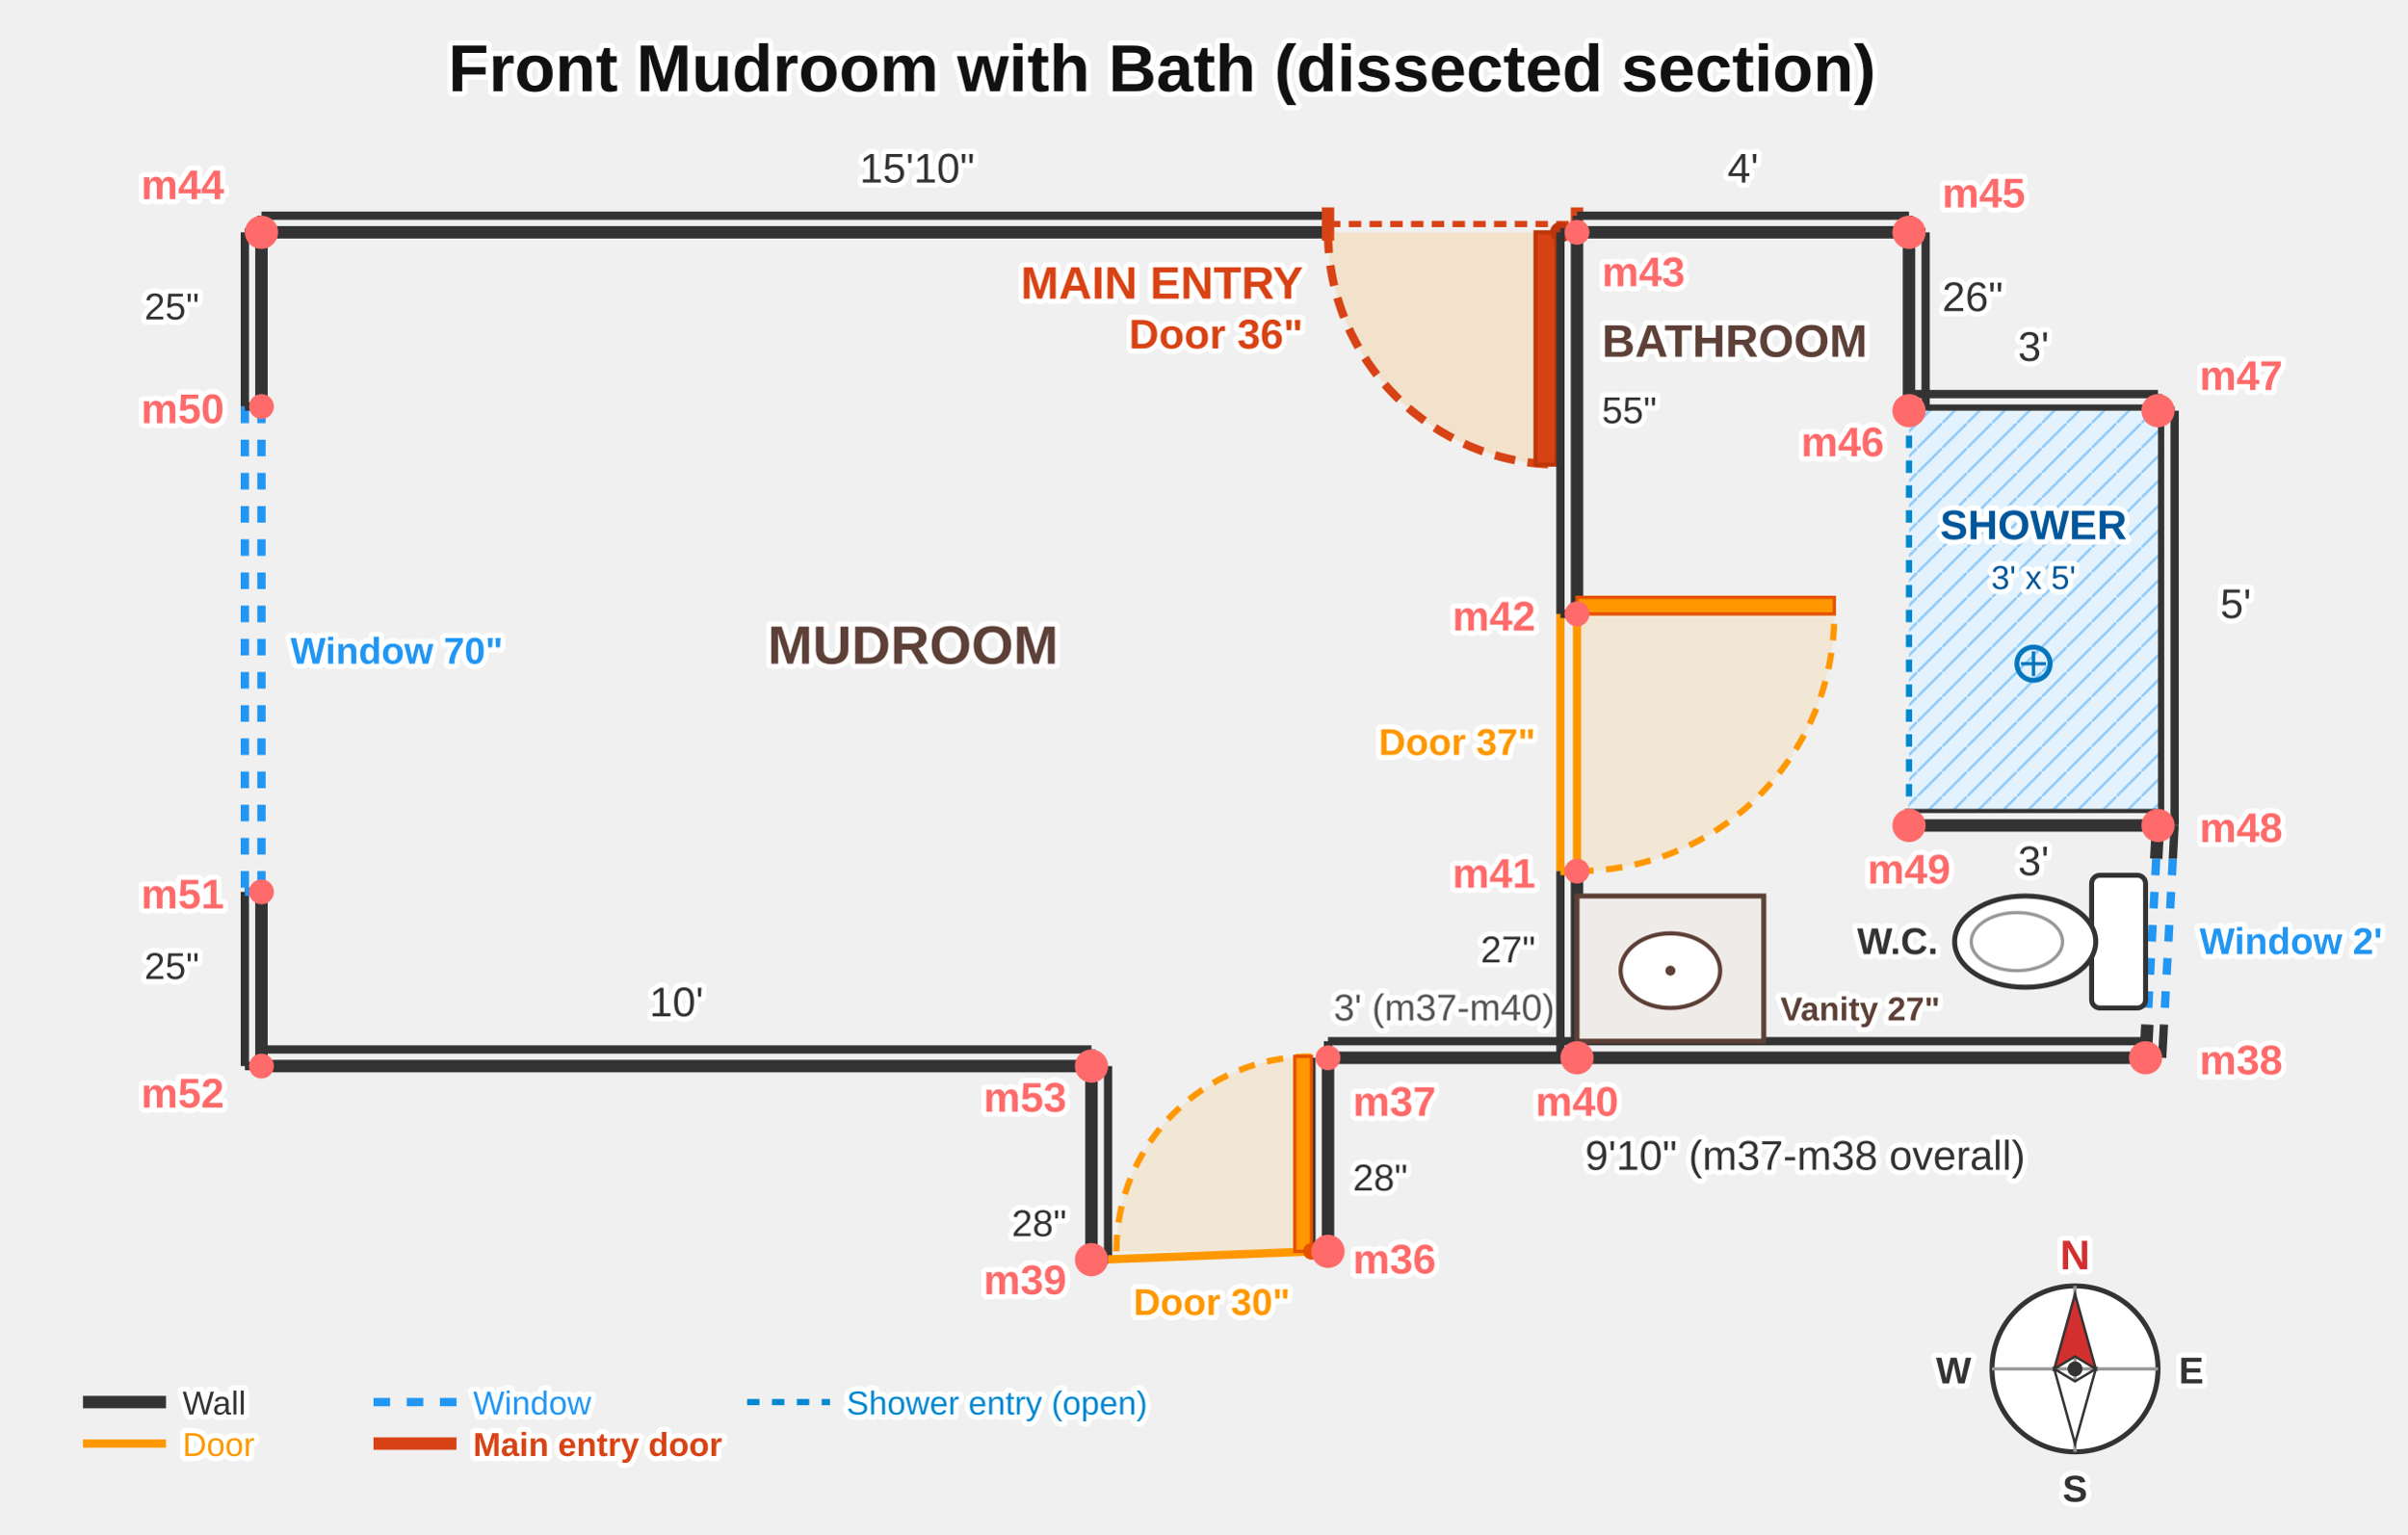
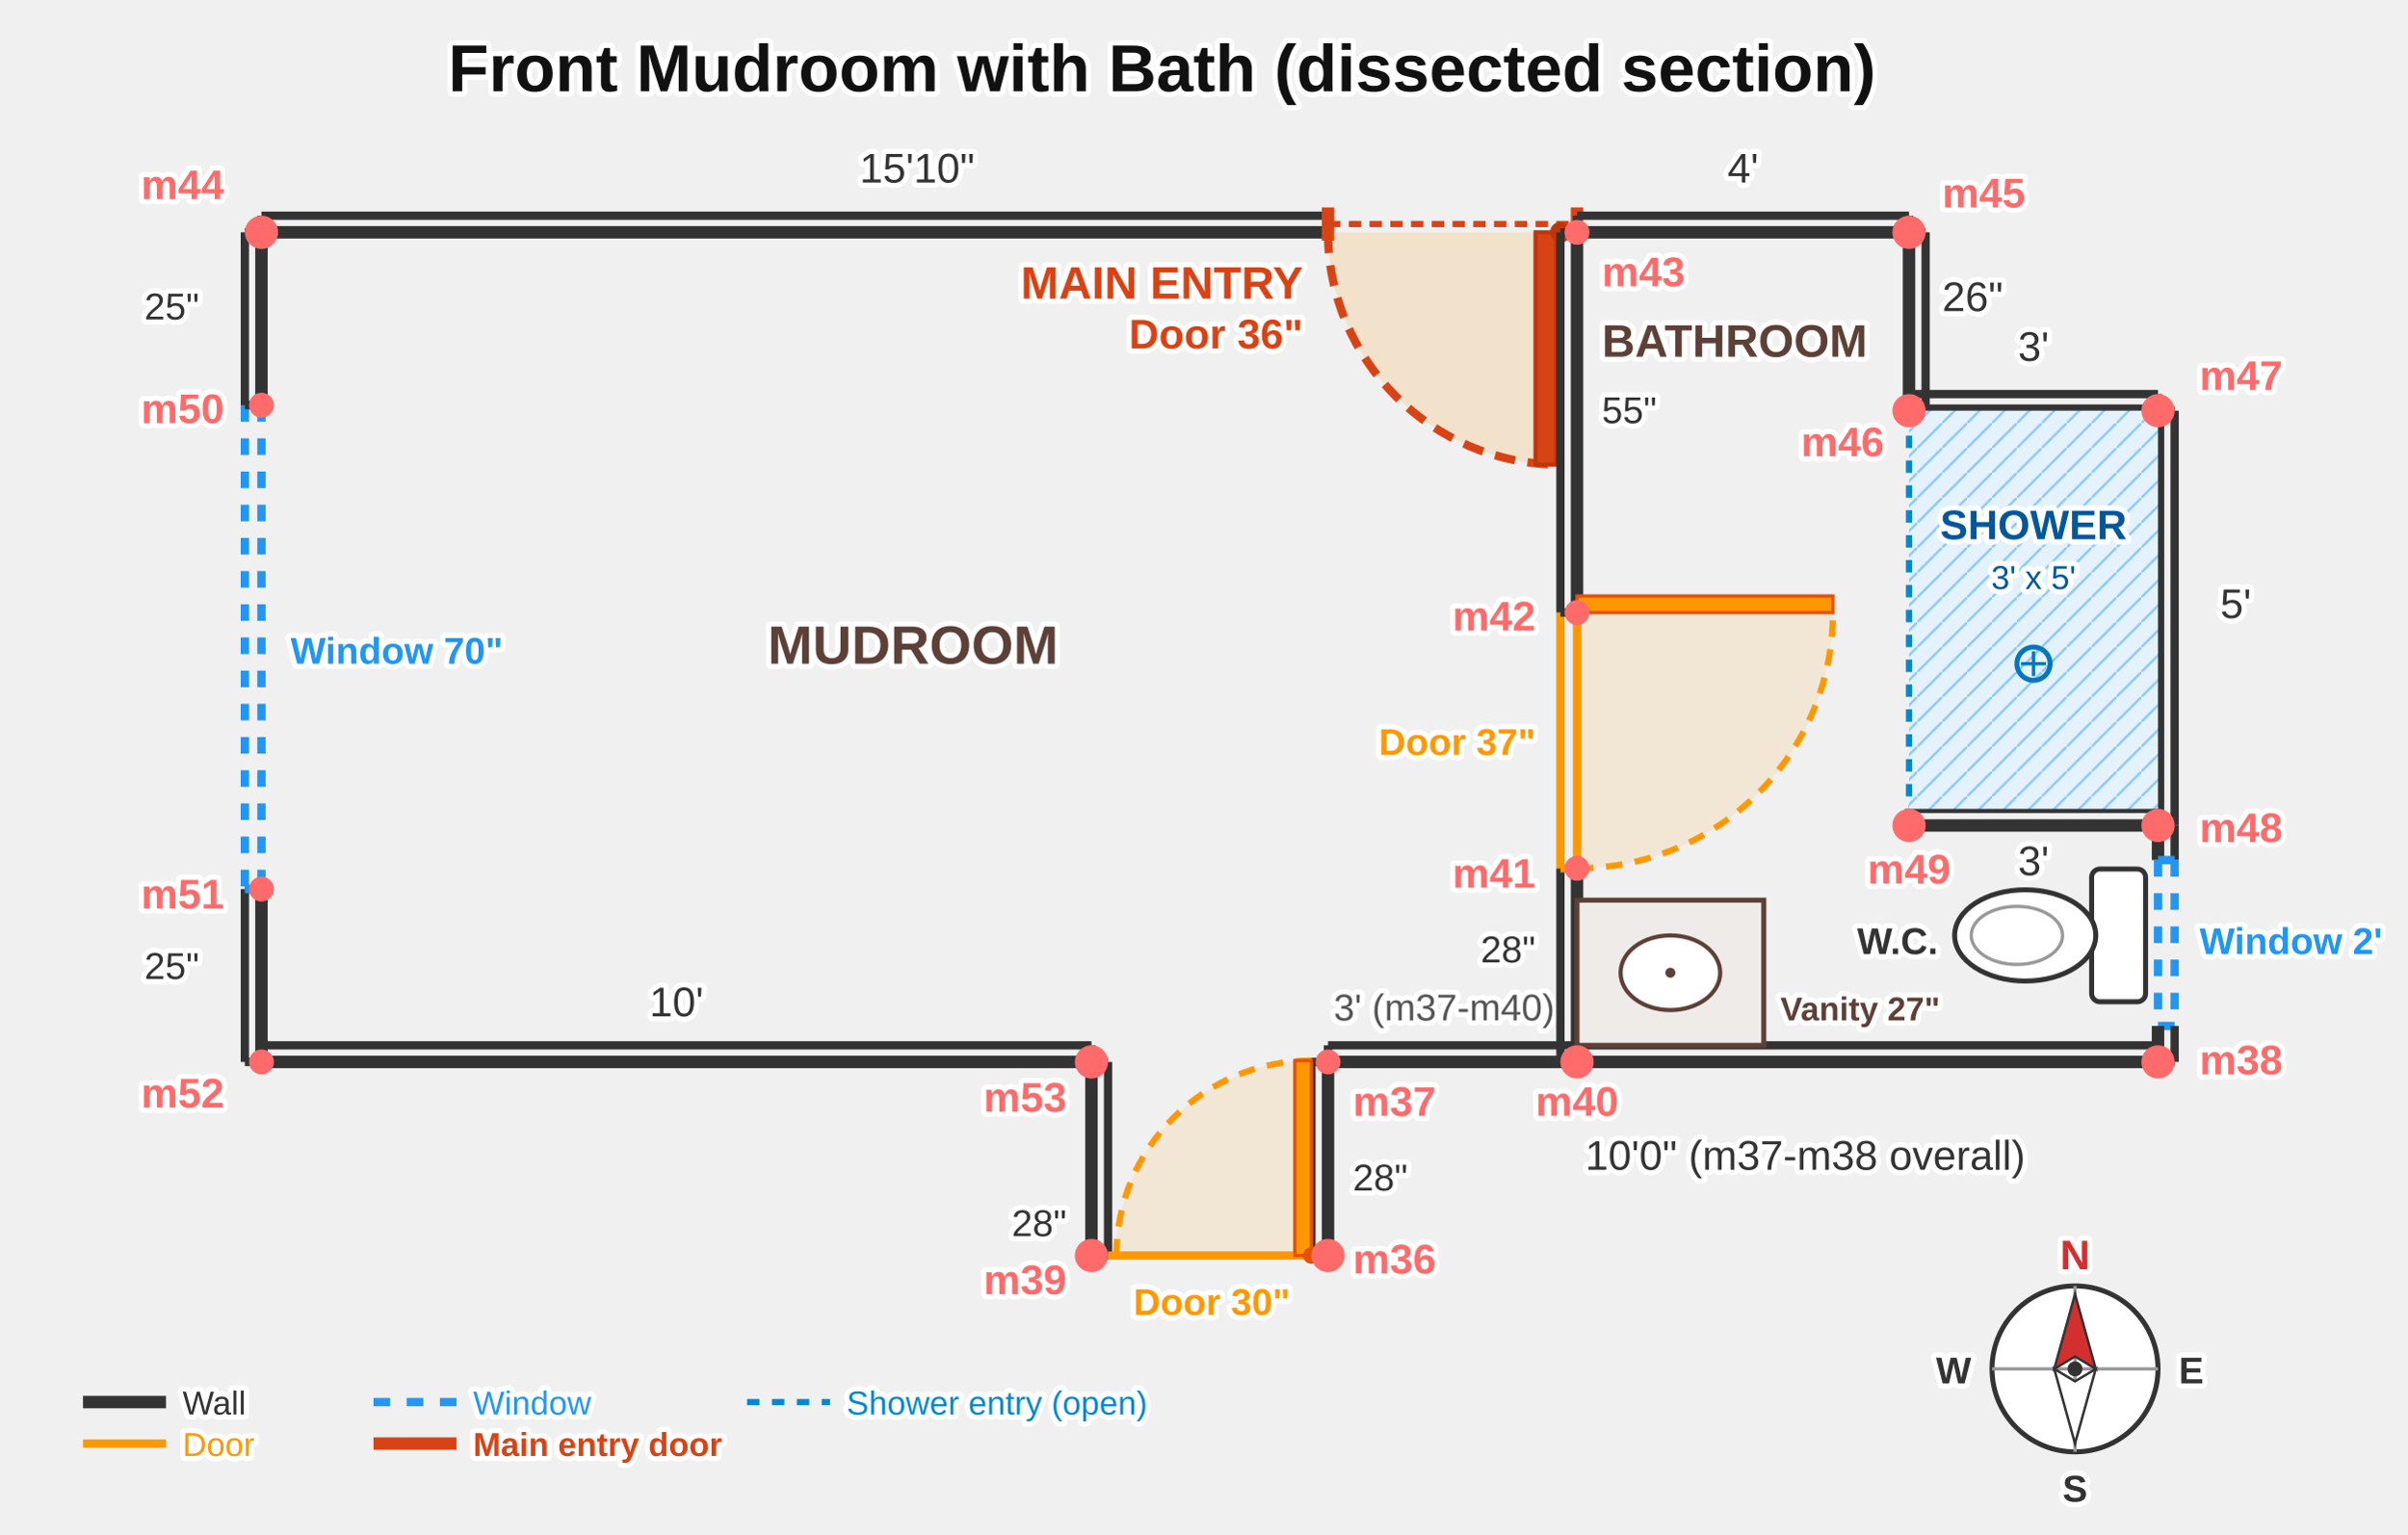
<svg xmlns="http://www.w3.org/2000/svg" viewBox="-30 -720 580 370" width="1160" height="740" style="background:#fff;font-family:Arial,Helvetica,sans-serif;">
  <style>text{paint-order:stroke;stroke:#fff;stroke-width:2.5px;stroke-linejoin:round;}</style>
  <text x="250" y="-698" font-size="16" font-weight="bold" text-anchor="middle" fill="#111">Front Mudroom with Bath (dissected section)</text>
-   <line x1="33" y1="-463" x2="233" y2="-463" stroke="#333" stroke-width="3" />
-   <line x1="33" y1="-467" x2="233" y2="-467" stroke="#333" stroke-width="2" />
-   <line x1="33" y1="-463" x2="33" y2="-467" stroke="#333" stroke-width="2" />
-   <line x1="233" y1="-463" x2="233" y2="-467" stroke="#333" stroke-width="2" />
+   <line x1="33" y1="-464" x2="233" y2="-464" stroke="#333" stroke-width="3" />
+   <line x1="33" y1="-468" x2="233" y2="-468" stroke="#333" stroke-width="2" />
+   <line x1="33" y1="-464" x2="33" y2="-468" stroke="#333" stroke-width="2" />
+   <line x1="233" y1="-464" x2="233" y2="-468" stroke="#333" stroke-width="2" />
  <text x="133" y="-475" font-size="10" fill="#333" text-anchor="middle">10'</text>
-   <line x1="33" y1="-505" x2="33" y2="-463" stroke="#333" stroke-width="3" />
-   <line x1="29" y1="-505" x2="29" y2="-463" stroke="#333" stroke-width="2" />
-   <line x1="33" y1="-505" x2="29" y2="-505" stroke="#333" stroke-width="2" />
-   <line x1="33" y1="-463" x2="29" y2="-463" stroke="#333" stroke-width="2" />
+   <line x1="33" y1="-505.67" x2="33" y2="-464" stroke="#333" stroke-width="3" />
+   <line x1="29" y1="-505.67" x2="29" y2="-464" stroke="#333" stroke-width="2" />
+   <line x1="33" y1="-505.67" x2="29" y2="-505.67" stroke="#333" stroke-width="2" />
+   <line x1="33" y1="-464" x2="29" y2="-464" stroke="#333" stroke-width="2" />
  <text x="18" y="-484" font-size="9" fill="#333" text-anchor="end">25"</text>
-   <line x1="33" y1="-622" x2="33" y2="-505" stroke="#2196F3" stroke-width="2" stroke-dasharray="4,4" />
-   <line x1="29" y1="-622" x2="29" y2="-505" stroke="#2196F3" stroke-width="2" stroke-dasharray="4,4" />
-   <line x1="33" y1="-622" x2="29" y2="-622" stroke="#2196F3" stroke-width="2" />
-   <line x1="33" y1="-505" x2="29" y2="-505" stroke="#2196F3" stroke-width="2" />
+   <line x1="33" y1="-622.33" x2="33" y2="-505.67" stroke="#2196F3" stroke-width="2" stroke-dasharray="4,4" />
+   <line x1="29" y1="-622.33" x2="29" y2="-505.67" stroke="#2196F3" stroke-width="2" stroke-dasharray="4,4" />
+   <line x1="33" y1="-622.33" x2="29" y2="-622.33" stroke="#2196F3" stroke-width="2" />
+   <line x1="33" y1="-505.67" x2="29" y2="-505.67" stroke="#2196F3" stroke-width="2" />
  <text x="40" y="-560" font-size="9" fill="#2196F3" text-anchor="start" font-weight="bold">Window 70"</text>
-   <line x1="33" y1="-664" x2="33" y2="-622" stroke="#333" stroke-width="3" />
-   <line x1="29" y1="-664" x2="29" y2="-622" stroke="#333" stroke-width="2" />
+   <line x1="33" y1="-664" x2="33" y2="-622.33" stroke="#333" stroke-width="3" />
+   <line x1="29" y1="-664" x2="29" y2="-622.33" stroke="#333" stroke-width="2" />
  <line x1="33" y1="-664" x2="29" y2="-664" stroke="#333" stroke-width="2" />
-   <line x1="33" y1="-622" x2="29" y2="-622" stroke="#333" stroke-width="2" />
+   <line x1="33" y1="-622.33" x2="29" y2="-622.33" stroke="#333" stroke-width="2" />
  <text x="18" y="-643" font-size="9" fill="#333" text-anchor="end">25"</text>
  <line x1="290" y1="-664" x2="33" y2="-664" stroke="#333" stroke-width="3" />
  <line x1="290" y1="-668" x2="33" y2="-668" stroke="#333" stroke-width="2" />
  <line x1="290" y1="-664" x2="290" y2="-668" stroke="#333" stroke-width="2" />
  <line x1="33" y1="-664" x2="33" y2="-668" stroke="#333" stroke-width="2" />
  <text x="191" y="-676" font-size="10" fill="#333" text-anchor="middle">15'10"</text>
  <g id="main-entry-door">
    <line x1="290" y1="-662" x2="290" y2="-670" stroke="#d84315" stroke-width="3" />
    <line x1="350" y1="-662" x2="350" y2="-670" stroke="#d84315" stroke-width="3" />
    <line x1="290" y1="-666" x2="350" y2="-666" stroke="#d84315" stroke-width="1.5" stroke-dasharray="3,2" />
    <path d="M 346 -664 L 290 -664 A 56 56 0 0 0 346 -608 Z" fill="#ff9800" fill-opacity="0.15" stroke="none" />
    <path d="M 290 -664 A 56 56 0 0 0 346 -608" fill="none" stroke="#d84315" stroke-width="2" stroke-dasharray="5,3" />
    <rect x="340" y="-664" width="5" height="56" fill="#d84315" stroke="#bf360c" stroke-width="1" />
    <circle cx="346" cy="-664" r="2.5" fill="#bf360c" />
    <text x="284" y="-648" font-size="11" font-weight="bold" fill="#d84315" text-anchor="end">MAIN ENTRY</text>
    <text x="284" y="-636" font-size="10" font-weight="bold" fill="#d84315" text-anchor="end">Door 36"</text>
  </g>
  <line x1="350" y1="-664" x2="430" y2="-664" stroke="#333" stroke-width="3" />
  <line x1="350" y1="-668" x2="430" y2="-668" stroke="#333" stroke-width="2" />
  <line x1="350" y1="-664" x2="350" y2="-668" stroke="#333" stroke-width="2" />
  <line x1="430" y1="-664" x2="430" y2="-668" stroke="#333" stroke-width="2" />
  <text x="390" y="-676" font-size="10" fill="#333" text-anchor="middle">4'</text>
  <line x1="430" y1="-664" x2="430" y2="-621" stroke="#333" stroke-width="3" />
  <line x1="434" y1="-664" x2="434" y2="-621" stroke="#333" stroke-width="2" />
  <line x1="430" y1="-664" x2="434" y2="-664" stroke="#333" stroke-width="2" />
  <line x1="430" y1="-621" x2="434" y2="-621" stroke="#333" stroke-width="2" />
  <text x="438" y="-645" font-size="10" fill="#333" text-anchor="start">26"</text>
  <line x1="430" y1="-621" x2="490" y2="-621" stroke="#333" stroke-width="3" />
  <line x1="430" y1="-625" x2="490" y2="-625" stroke="#333" stroke-width="2" />
  <line x1="430" y1="-621" x2="430" y2="-625" stroke="#333" stroke-width="2" />
  <line x1="490" y1="-621" x2="490" y2="-625" stroke="#333" stroke-width="2" />
  <text x="460" y="-633" font-size="10" fill="#333" text-anchor="middle">3'</text>
  <line x1="490" y1="-621" x2="490" y2="-521" stroke="#333" stroke-width="3" />
  <line x1="494" y1="-621" x2="494" y2="-521" stroke="#333" stroke-width="2" />
  <line x1="490" y1="-621" x2="494" y2="-621" stroke="#333" stroke-width="2" />
  <line x1="490" y1="-521" x2="494" y2="-521" stroke="#333" stroke-width="2" />
  <text x="505" y="-571" font-size="10" fill="#333" text-anchor="start">5'</text>
  <line x1="490" y1="-521" x2="430" y2="-521" stroke="#333" stroke-width="3" />
  <line x1="490" y1="-525" x2="430" y2="-525" stroke="#333" stroke-width="2" />
  <line x1="490" y1="-521" x2="490" y2="-525" stroke="#333" stroke-width="2" />
  <line x1="430" y1="-521" x2="430" y2="-525" stroke="#333" stroke-width="2" />
  <text x="460" y="-509" font-size="10" fill="#333" text-anchor="middle">3'</text>
-   <line x1="490" y1="-521" x2="489.57" y2="-512.99" stroke="#333" stroke-width="3" />
-   <line x1="494" y1="-521" x2="493.57" y2="-512.99" stroke="#333" stroke-width="2" />
-   <line x1="489.57" y1="-512.99" x2="487.43" y2="-472.99" stroke="#2196F3" stroke-width="2" stroke-dasharray="4,4" />
-   <line x1="493.57" y1="-512.99" x2="491.43" y2="-472.99" stroke="#2196F3" stroke-width="2" stroke-dasharray="4,4" />
+   <line x1="490" y1="-521" x2="490" y2="-512.67" stroke="#333" stroke-width="3" />
+   <line x1="494" y1="-521" x2="494" y2="-512.67" stroke="#333" stroke-width="2" />
+   <line x1="490" y1="-512.67" x2="490" y2="-472.67" stroke="#2196F3" stroke-width="2" stroke-dasharray="4,4" />
+   <line x1="494" y1="-512.67" x2="494" y2="-472.67" stroke="#2196F3" stroke-width="2" stroke-dasharray="4,4" />
+   <line x1="490" y1="-512.67" x2="494" y2="-512.67" stroke="#2196F3" stroke-width="2" />
+   <line x1="490" y1="-472.67" x2="494" y2="-472.67" stroke="#2196F3" stroke-width="2" />
  <text x="500" y="-490" font-size="9" fill="#2196F3" text-anchor="start" font-weight="bold">Window 2'</text>
-   <line x1="487.43" y1="-472.99" x2="487" y2="-465" stroke="#333" stroke-width="3" />
-   <line x1="491.43" y1="-472.99" x2="491" y2="-465" stroke="#333" stroke-width="2" />
-   <line x1="487" y1="-465" x2="290" y2="-465" stroke="#333" stroke-width="3" />
-   <line x1="487" y1="-469" x2="290" y2="-469" stroke="#333" stroke-width="2" />
-   <line x1="487" y1="-465" x2="487" y2="-469" stroke="#333" stroke-width="2" />
-   <line x1="290" y1="-465" x2="290" y2="-469" stroke="#333" stroke-width="2" />
-   <text x="405" y="-438" font-size="10" fill="#333" text-anchor="middle">9'10" (m37-m38 overall)</text>
+   <line x1="490" y1="-472.67" x2="490" y2="-464" stroke="#333" stroke-width="3" />
+   <line x1="494" y1="-472.67" x2="494" y2="-464" stroke="#333" stroke-width="2" />
+   <line x1="490" y1="-464" x2="494" y2="-464" stroke="#333" stroke-width="2" />
+   <line x1="490" y1="-464" x2="290" y2="-464" stroke="#333" stroke-width="3" />
+   <line x1="490" y1="-468" x2="290" y2="-468" stroke="#333" stroke-width="2" />
+   <line x1="490" y1="-464" x2="490" y2="-468" stroke="#333" stroke-width="2" />
+   <line x1="290" y1="-464" x2="290" y2="-468" stroke="#333" stroke-width="2" />
+   <text x="405" y="-438" font-size="10" fill="#333" text-anchor="middle">10'0" (m37-m38 overall)</text>
  <text x="318" y="-474" font-size="9" fill="#555" text-anchor="middle">3' (m37-m40)</text>
-   <line x1="350" y1="-465" x2="350" y2="-510" stroke="#333" stroke-width="3" />
-   <line x1="346" y1="-465" x2="346" y2="-510" stroke="#333" stroke-width="2" />
-   <line x1="350" y1="-465" x2="346" y2="-465" stroke="#333" stroke-width="2" />
-   <line x1="350" y1="-510" x2="346" y2="-510" stroke="#333" stroke-width="2" />
-   <text x="340" y="-488" font-size="9" fill="#333" text-anchor="end">27"</text>
-   <line x1="350" y1="-510" x2="350" y2="-572" stroke="#ff9800" stroke-width="2" />
-   <line x1="346" y1="-510" x2="346" y2="-572" stroke="#ff9800" stroke-width="2" />
-   <line x1="350" y1="-510" x2="346" y2="-510" stroke="#ff9800" stroke-width="2" />
-   <line x1="350" y1="-572" x2="346" y2="-572" stroke="#ff9800" stroke-width="2" />
+   <line x1="350" y1="-464" x2="350" y2="-510.67" stroke="#333" stroke-width="3" />
+   <line x1="346" y1="-464" x2="346" y2="-510.67" stroke="#333" stroke-width="2" />
+   <line x1="350" y1="-464" x2="346" y2="-464" stroke="#333" stroke-width="2" />
+   <line x1="350" y1="-510.67" x2="346" y2="-510.67" stroke="#333" stroke-width="2" />
+   <text x="340" y="-488" font-size="9" fill="#333" text-anchor="end">28"</text>
+   <line x1="350" y1="-510.67" x2="350" y2="-572.33" stroke="#ff9800" stroke-width="2" />
+   <line x1="346" y1="-510.67" x2="346" y2="-572.33" stroke="#ff9800" stroke-width="2" />
+   <line x1="350" y1="-510.67" x2="346" y2="-510.67" stroke="#ff9800" stroke-width="2" />
+   <line x1="350" y1="-572.33" x2="346" y2="-572.33" stroke="#ff9800" stroke-width="2" />
  <text x="340" y="-538" font-size="9" fill="#ff9800" text-anchor="end" font-weight="bold">Door 37"</text>
-   <line x1="350" y1="-572" x2="350" y2="-664" stroke="#333" stroke-width="3" />
-   <line x1="346" y1="-572" x2="346" y2="-664" stroke="#333" stroke-width="2" />
-   <line x1="350" y1="-572" x2="346" y2="-572" stroke="#333" stroke-width="2" />
+   <line x1="350" y1="-572.33" x2="350" y2="-664" stroke="#333" stroke-width="3" />
+   <line x1="346" y1="-572.33" x2="346" y2="-664" stroke="#333" stroke-width="2" />
+   <line x1="350" y1="-572.33" x2="346" y2="-572.33" stroke="#333" stroke-width="2" />
  <line x1="350" y1="-664" x2="346" y2="-664" stroke="#333" stroke-width="2" />
  <text x="356" y="-618" font-size="9" fill="#333" text-anchor="start">55"</text>
-   <line x1="290" y1="-465" x2="290" y2="-418.33" stroke="#333" stroke-width="3" />
-   <line x1="286" y1="-465" x2="286" y2="-418.33" stroke="#333" stroke-width="2" />
-   <line x1="290" y1="-418.33" x2="286" y2="-418.33" stroke="#333" stroke-width="2" />
+   <line x1="290" y1="-464" x2="290" y2="-417.33" stroke="#333" stroke-width="3" />
+   <line x1="286" y1="-464" x2="286" y2="-417.33" stroke="#333" stroke-width="2" />
+   <line x1="290" y1="-464" x2="286" y2="-464" stroke="#333" stroke-width="2" />
+   <line x1="290" y1="-417.33" x2="286" y2="-417.33" stroke="#333" stroke-width="2" />
  <text x="296" y="-433" font-size="9" fill="#333" text-anchor="start">28"</text>
-   <line x1="233" y1="-463" x2="233" y2="-416.33" stroke="#333" stroke-width="3" />
-   <line x1="237" y1="-463" x2="237" y2="-416.33" stroke="#333" stroke-width="2" />
-   <line x1="233" y1="-416.33" x2="237" y2="-416.33" stroke="#333" stroke-width="2" />
+   <line x1="233" y1="-464" x2="233" y2="-417.33" stroke="#333" stroke-width="3" />
+   <line x1="237" y1="-464" x2="237" y2="-417.33" stroke="#333" stroke-width="2" />
+   <line x1="233" y1="-464" x2="237" y2="-464" stroke="#333" stroke-width="2" />
+   <line x1="233" y1="-417.33" x2="237" y2="-417.33" stroke="#333" stroke-width="2" />
  <text x="227" y="-422" font-size="9" fill="#333" text-anchor="end">28"</text>
  <g id="door-m39-m36">
-     <line x1="237" y1="-416.4" x2="286" y2="-418.3" stroke="#ff9800" stroke-width="2" />
-     <path d="M 286 -418.33 L 239 -418.33 A 47 47 0 0 1 286 -465.33 Z" fill="#ff9800" fill-opacity="0.12" stroke="none" />
-     <path d="M 239 -418.33 A 47 47 0 0 1 286 -465.33" fill="none" stroke="#ff9800" stroke-width="1.5" stroke-dasharray="4,3" />
-     <rect x="282" y="-465.33" width="4" height="47" fill="#ff9800" stroke="#e65100" stroke-width="0.8" />
-     <circle cx="286" cy="-418.33" r="2" fill="#e65100" />
+     <line x1="237" y1="-417.33" x2="286" y2="-417.33" stroke="#ff9800" stroke-width="2" />
+     <path d="M 286 -417.33 L 239 -417.33 A 47 47 0 0 1 286 -464.33 Z" fill="#ff9800" fill-opacity="0.12" stroke="none" />
+     <path d="M 239 -417.33 A 47 47 0 0 1 286 -464.33" fill="none" stroke="#ff9800" stroke-width="1.5" stroke-dasharray="4,3" />
+     <rect x="282" y="-464.33" width="4" height="47" fill="#ff9800" stroke="#e65100" stroke-width="0.8" />
+     <circle cx="286" cy="-417.33" r="2" fill="#e65100" />
    <text x="262" y="-403" font-size="9" fill="#ff9800" text-anchor="middle" font-weight="bold">Door 30"</text>
  </g>
  <g id="door-m41-m42-swing">
-     <path d="M 350 -572 L 350 -510 A 62 62 0 0 0 412 -572 Z" fill="#ff9800" fill-opacity="0.12" stroke="none" />
-     <path d="M 350 -510 A 62 62 0 0 0 412 -572" fill="none" stroke="#ff9800" stroke-width="1.5" stroke-dasharray="4,3" />
-     <rect x="350" y="-576" width="62" height="4" fill="#ff9800" stroke="#e65100" stroke-width="0.8" />
-     <circle cx="350" cy="-572" r="2" fill="#e65100" />
+     <path d="M 350 -572.33 L 350 -510.67 A 61.67 61.67 0 0 0 411.67 -572.33 Z" fill="#ff9800" fill-opacity="0.12" stroke="none" />
+     <path d="M 350 -510.67 A 61.67 61.67 0 0 0 411.67 -572.33" fill="none" stroke="#ff9800" stroke-width="1.5" stroke-dasharray="4,3" />
+     <rect x="350" y="-576.33" width="61.67" height="4" fill="#ff9800" stroke="#e65100" stroke-width="0.8" />
+     <circle cx="350" cy="-572.33" r="2" fill="#e65100" />
  </g>
  <defs>
    <pattern id="tile" width="6" height="6" patternUnits="userSpaceOnUse">
      <rect width="6" height="6" fill="#e3f2fd" />
      <path d="M0 6 L6 0" stroke="#90caf9" stroke-width="0.6" />
    </pattern>
  </defs>
  <g id="shower">
    <rect x="430" y="-621" width="60" height="96" fill="url(#tile)" stroke="none" />
    <line x1="430" y1="-621" x2="430" y2="-525" stroke="#0288d1" stroke-width="1.5" stroke-dasharray="3,3" />
    <circle cx="460" cy="-560" r="4" fill="none" stroke="#0277bd" stroke-width="1.2" />
    <line x1="457" y1="-560" x2="463" y2="-560" stroke="#0277bd" stroke-width="0.8" />
    <line x1="460" y1="-563" x2="460" y2="-557" stroke="#0277bd" stroke-width="0.8" />
    <text x="460" y="-590" font-size="10" font-weight="bold" fill="#01579b" text-anchor="middle">SHOWER</text>
    <text x="460" y="-578" font-size="8" fill="#01579b" text-anchor="middle">3' x 5'</text>
  </g>
  <g id="wc">
-     <rect x="474" y="-509" width="13" height="32" rx="2" fill="#fff" stroke="#333" stroke-width="1.2" />
-     <ellipse cx="458" cy="-493" rx="17" ry="11" fill="#fff" stroke="#333" stroke-width="1.2" />
-     <ellipse cx="456" cy="-493" rx="11" ry="7" fill="none" stroke="#999" stroke-width="0.8" />
+     <rect x="474" y="-510.5" width="13" height="32" rx="2" fill="#fff" stroke="#333" stroke-width="1.2" />
+     <ellipse cx="458" cy="-494.5" rx="17" ry="11" fill="#fff" stroke="#333" stroke-width="1.2" />
+     <ellipse cx="456" cy="-494.5" rx="11" ry="7" fill="none" stroke="#999" stroke-width="0.8" />
    <text x="437" y="-490" font-size="9" font-weight="bold" fill="#333" text-anchor="end">W.C.</text>
  </g>
  <g id="vanity">
-     <rect x="350" y="-504" width="45" height="35" fill="#efebe9" stroke="#5d4037" stroke-width="1.2" />
-     <ellipse cx="372.5" cy="-486" rx="12" ry="9" fill="#fff" stroke="#5d4037" stroke-width="1" />
-     <circle cx="372.5" cy="-486" r="1.2" fill="#5d4037" />
+     <rect x="350" y="-503" width="45" height="35" fill="#efebe9" stroke="#5d4037" stroke-width="1.2" />
+     <ellipse cx="372.5" cy="-485.5" rx="12" ry="9" fill="#fff" stroke="#5d4037" stroke-width="1" />
+     <circle cx="372.5" cy="-485.5" r="1.2" fill="#5d4037" />
    <text x="399" y="-474" font-size="8" font-weight="bold" fill="#5d4037" text-anchor="start">Vanity 27"</text>
  </g>
  <text x="388" y="-634" font-size="11" font-weight="bold" fill="#5d4037" text-anchor="middle">BATHROOM</text>
  <text x="190" y="-560" font-size="13" fill="#5d4037" text-anchor="middle" font-weight="bold">MUDROOM</text>
-   <circle cx="33" cy="-463" r="3" fill="#ff6b6b" />
+   <circle cx="33" cy="-464" r="3" fill="#ff6b6b" />
  <text x="24" y="-453" font-size="10" fill="#ff6b6b" text-anchor="end" font-weight="bold">m52</text>
-   <circle cx="33" cy="-505" r="3" fill="#ff6b6b" />
+   <circle cx="33" cy="-505.67" r="3" fill="#ff6b6b" />
  <text x="24" y="-501" font-size="10" fill="#ff6b6b" text-anchor="end" font-weight="bold">m51</text>
-   <circle cx="33" cy="-622" r="3" fill="#ff6b6b" />
+   <circle cx="33" cy="-622.33" r="3" fill="#ff6b6b" />
  <text x="24" y="-618" font-size="10" fill="#ff6b6b" text-anchor="end" font-weight="bold">m50</text>
  <circle cx="33" cy="-664" r="4" fill="#ff6b6b" />
  <text x="24" y="-672" font-size="10" fill="#ff6b6b" text-anchor="end" font-weight="bold">m44</text>
  <circle cx="350" cy="-664" r="3" fill="#ff6b6b" />
  <text x="356" y="-651" font-size="10" fill="#ff6b6b" text-anchor="start" font-weight="bold">m43</text>
  <circle cx="430" cy="-664" r="4" fill="#ff6b6b" />
  <text x="438" y="-670" font-size="10" fill="#ff6b6b" text-anchor="start" font-weight="bold">m45</text>
  <circle cx="430" cy="-621" r="4" fill="#ff6b6b" />
  <text x="424" y="-610" font-size="10" fill="#ff6b6b" text-anchor="end" font-weight="bold">m46</text>
  <circle cx="490" cy="-621" r="4" fill="#ff6b6b" />
  <text x="500" y="-626" font-size="10" fill="#ff6b6b" text-anchor="start" font-weight="bold">m47</text>
  <circle cx="490" cy="-521" r="4" fill="#ff6b6b" />
  <text x="500" y="-517" font-size="10" fill="#ff6b6b" text-anchor="start" font-weight="bold">m48</text>
  <circle cx="430" cy="-521" r="4" fill="#ff6b6b" />
  <text x="430" y="-507" font-size="10" fill="#ff6b6b" text-anchor="middle" font-weight="bold">m49</text>
-   <circle cx="487" cy="-465" r="4" fill="#ff6b6b" />
+   <circle cx="490" cy="-464" r="4" fill="#ff6b6b" />
  <text x="500" y="-461" font-size="10" fill="#ff6b6b" text-anchor="start" font-weight="bold">m38</text>
-   <circle cx="350" cy="-465" r="4" fill="#ff6b6b" />
+   <circle cx="350" cy="-464" r="4" fill="#ff6b6b" />
  <text x="350" y="-451" font-size="10" fill="#ff6b6b" text-anchor="middle" font-weight="bold">m40</text>
-   <circle cx="350" cy="-510" r="3" fill="#ff6b6b" />
+   <circle cx="350" cy="-510.67" r="3" fill="#ff6b6b" />
  <text x="340" y="-506" font-size="10" fill="#ff6b6b" text-anchor="end" font-weight="bold">m41</text>
-   <circle cx="350" cy="-572" r="3" fill="#ff6b6b" />
+   <circle cx="350" cy="-572.33" r="3" fill="#ff6b6b" />
  <text x="340" y="-568" font-size="10" fill="#ff6b6b" text-anchor="end" font-weight="bold">m42</text>
-   <circle cx="290" cy="-465" r="3" fill="#ff6b6b" />
+   <circle cx="290" cy="-464" r="3" fill="#ff6b6b" />
  <text x="296" y="-451" font-size="10" fill="#ff6b6b" text-anchor="start" font-weight="bold">m37</text>
-   <circle cx="233" cy="-463" r="4" fill="#ff6b6b" />
+   <circle cx="233" cy="-464" r="4" fill="#ff6b6b" />
  <text x="227" y="-452" font-size="10" fill="#ff6b6b" text-anchor="end" font-weight="bold">m53</text>
-   <circle cx="290" cy="-418.33" r="4" fill="#ff6b6b" />
+   <circle cx="290" cy="-417.33" r="4" fill="#ff6b6b" />
  <text x="296" y="-413" font-size="10" fill="#ff6b6b" text-anchor="start" font-weight="bold">m36</text>
-   <circle cx="233" cy="-416.33" r="4" fill="#ff6b6b" />
+   <circle cx="233" cy="-417.33" r="4" fill="#ff6b6b" />
  <text x="227" y="-408" font-size="10" fill="#ff6b6b" text-anchor="end" font-weight="bold">m39</text>
  <g id="compass" transform="translate(470,-390)" font-family="Arial,Helvetica,sans-serif">
    <circle cx="0" cy="0" r="20" fill="#fff" stroke="#333" stroke-width="1.2" />
    <line x1="-20" y1="0" x2="20" y2="0" stroke="#999" stroke-width="0.8" />
    <line x1="0" y1="-20" x2="0" y2="20" stroke="#999" stroke-width="0.8" />
    <polygon points="0,-18 5,0 0,-3 -5,0" fill="#d32f2f" stroke="#333" stroke-width="0.6" />
    <polygon points="0,18 5,0 0,3 -5,0" fill="#fff" stroke="#333" stroke-width="0.6" />
    <circle cx="0" cy="0" r="1.8" fill="#333" />
    <text x="0" y="-24" font-size="10" font-weight="bold" fill="#d32f2f" text-anchor="middle">N</text>
    <text x="25" y="3.5" font-size="9" font-weight="bold" fill="#333" text-anchor="start">E</text>
    <text x="0" y="32" font-size="9" font-weight="bold" fill="#333" text-anchor="middle">S</text>
    <text x="-25" y="3.5" font-size="9" font-weight="bold" fill="#333" text-anchor="end">W</text>
  </g>
  <g font-size="8" fill="#333" transform="translate(0,48)">
    <line x1="-10" y1="-430" x2="10" y2="-430" stroke="#333" stroke-width="3" />
    <text x="14" y="-427" fill="#333">Wall</text>
    <line x1="-10" y1="-420" x2="10" y2="-420" stroke="#ff9800" stroke-width="2" />
    <text x="14" y="-417" fill="#ff9800">Door</text>
    <line x1="60" y1="-430" x2="80" y2="-430" stroke="#2196F3" stroke-width="2" stroke-dasharray="4,4" />
    <text x="84" y="-427" fill="#2196F3">Window</text>
    <line x1="150" y1="-430" x2="170" y2="-430" stroke="#0288d1" stroke-width="1.5" stroke-dasharray="3,3" />
    <text x="174" y="-427" fill="#0288d1">Shower entry (open)</text>
    <line x1="60" y1="-420" x2="80" y2="-420" stroke="#d84315" stroke-width="3" />
    <text x="84" y="-417" fill="#d84315" font-weight="bold">Main entry door</text>
  </g>
</svg>
